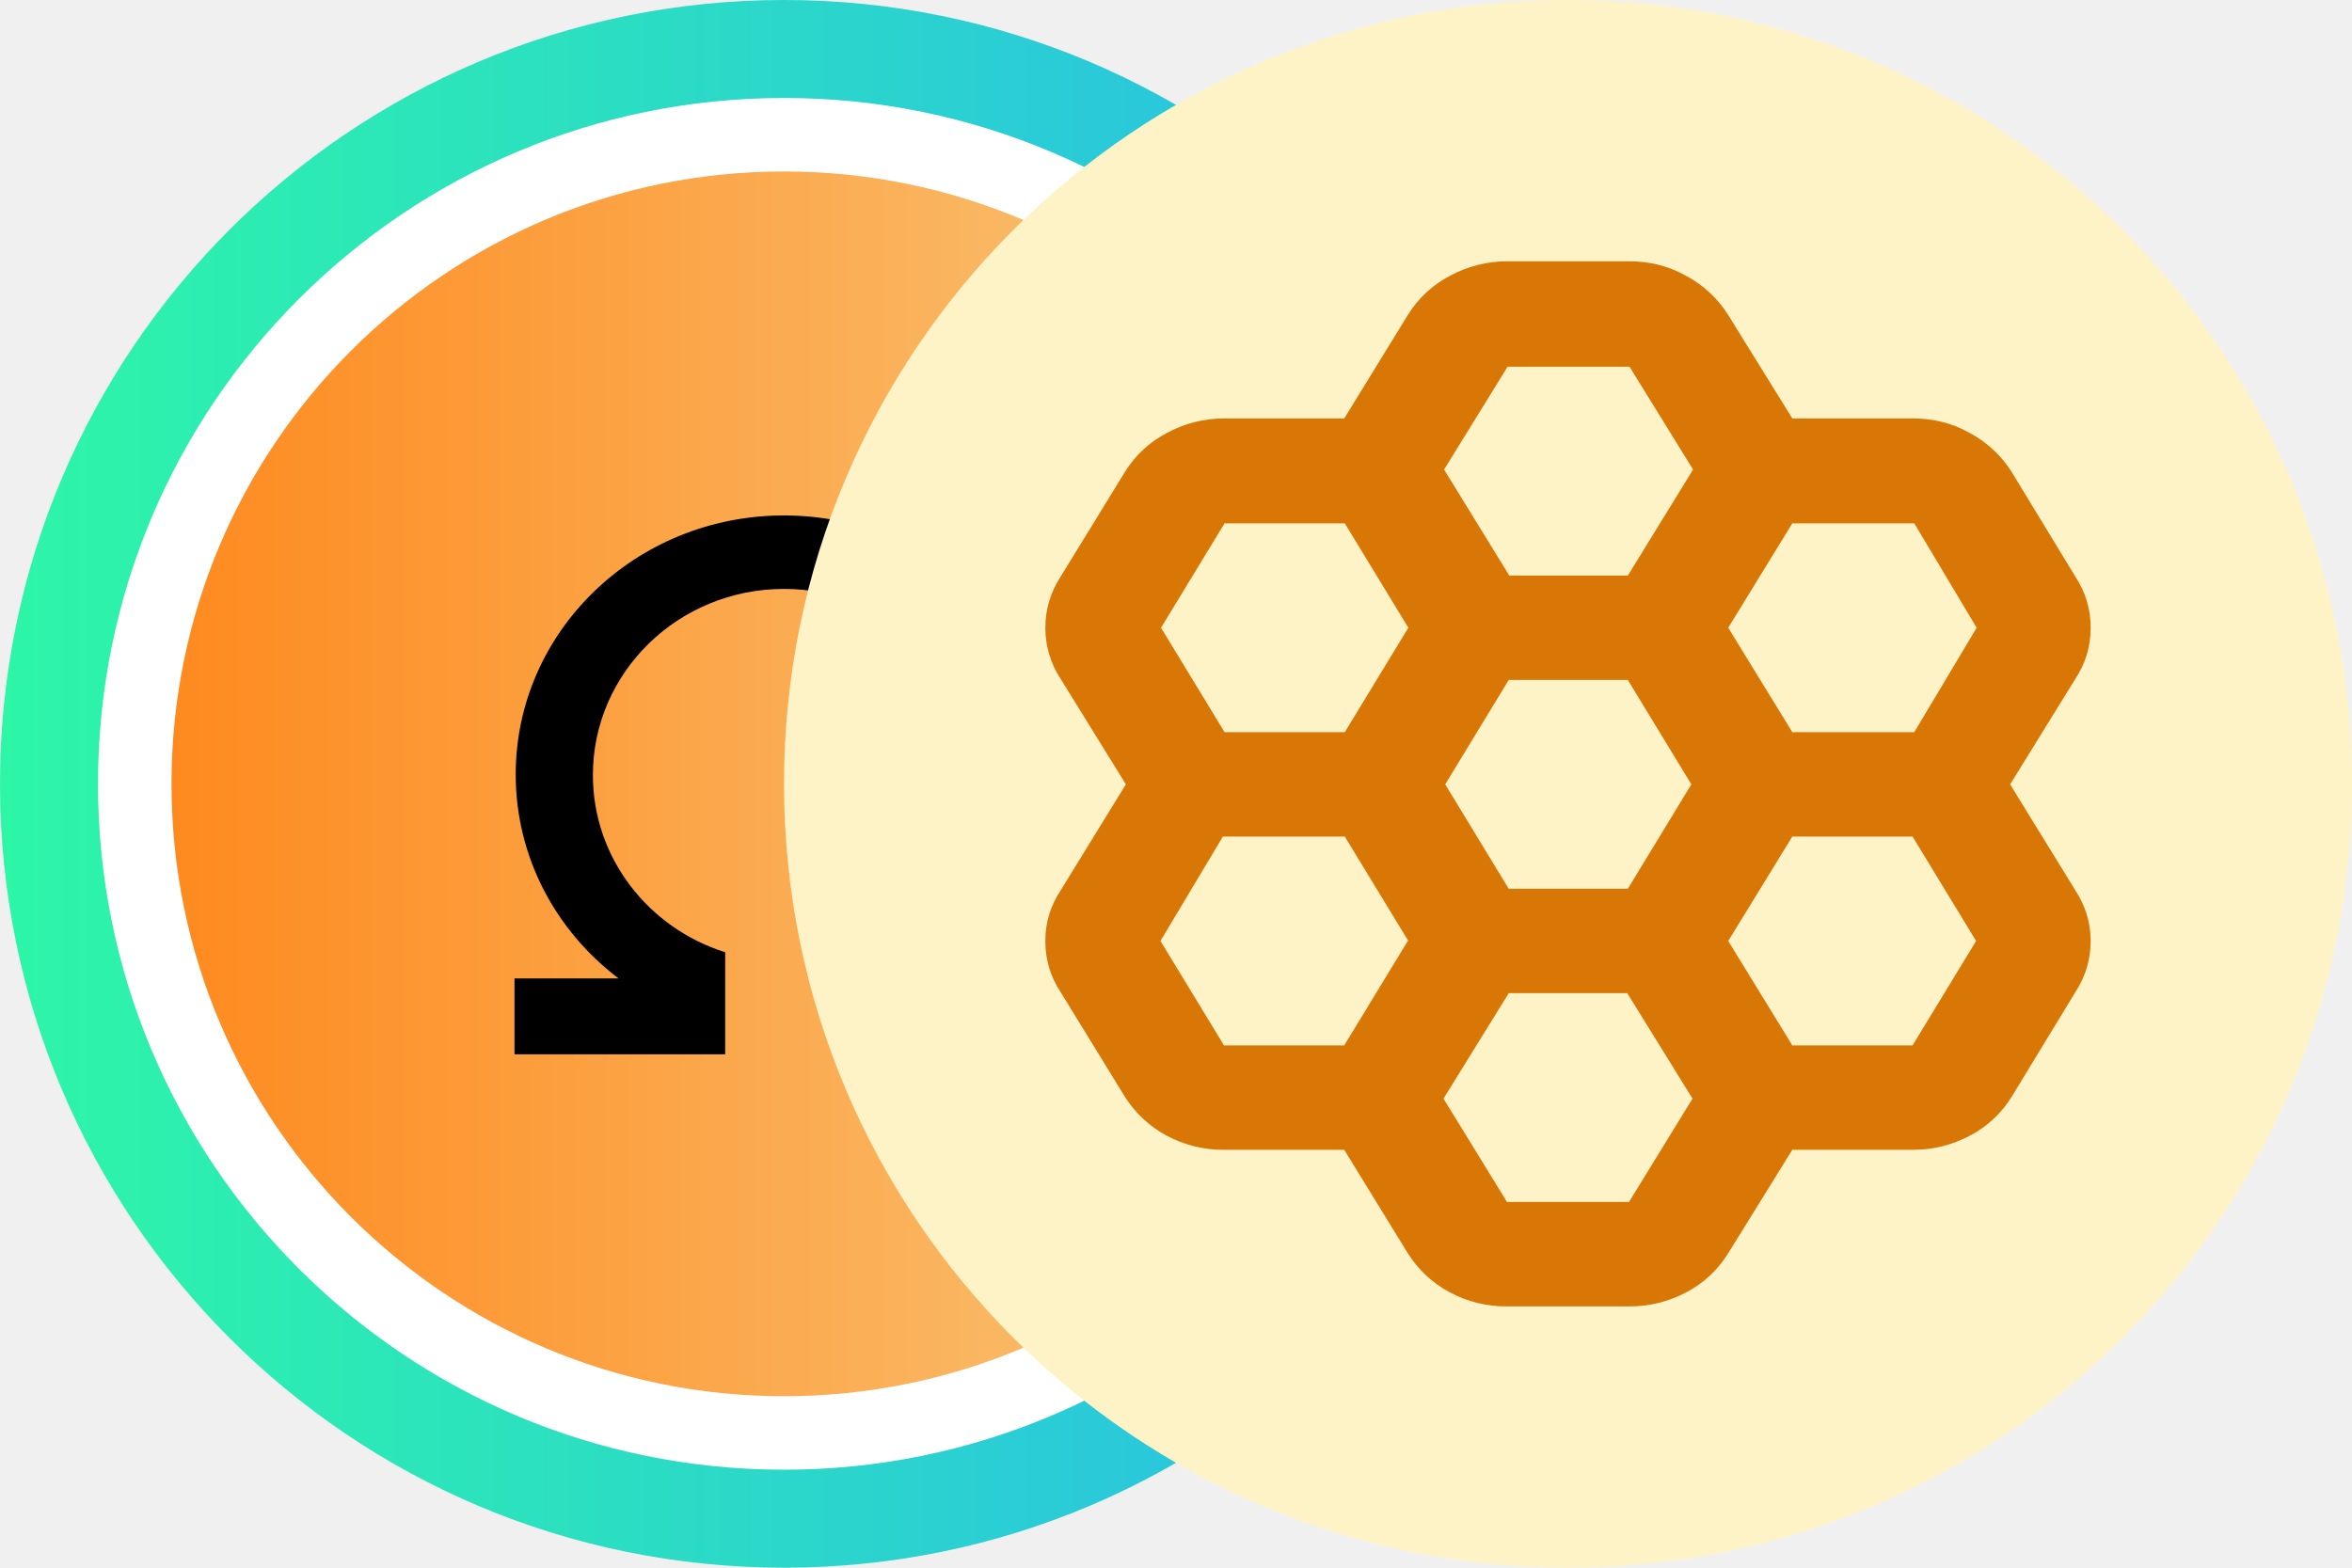
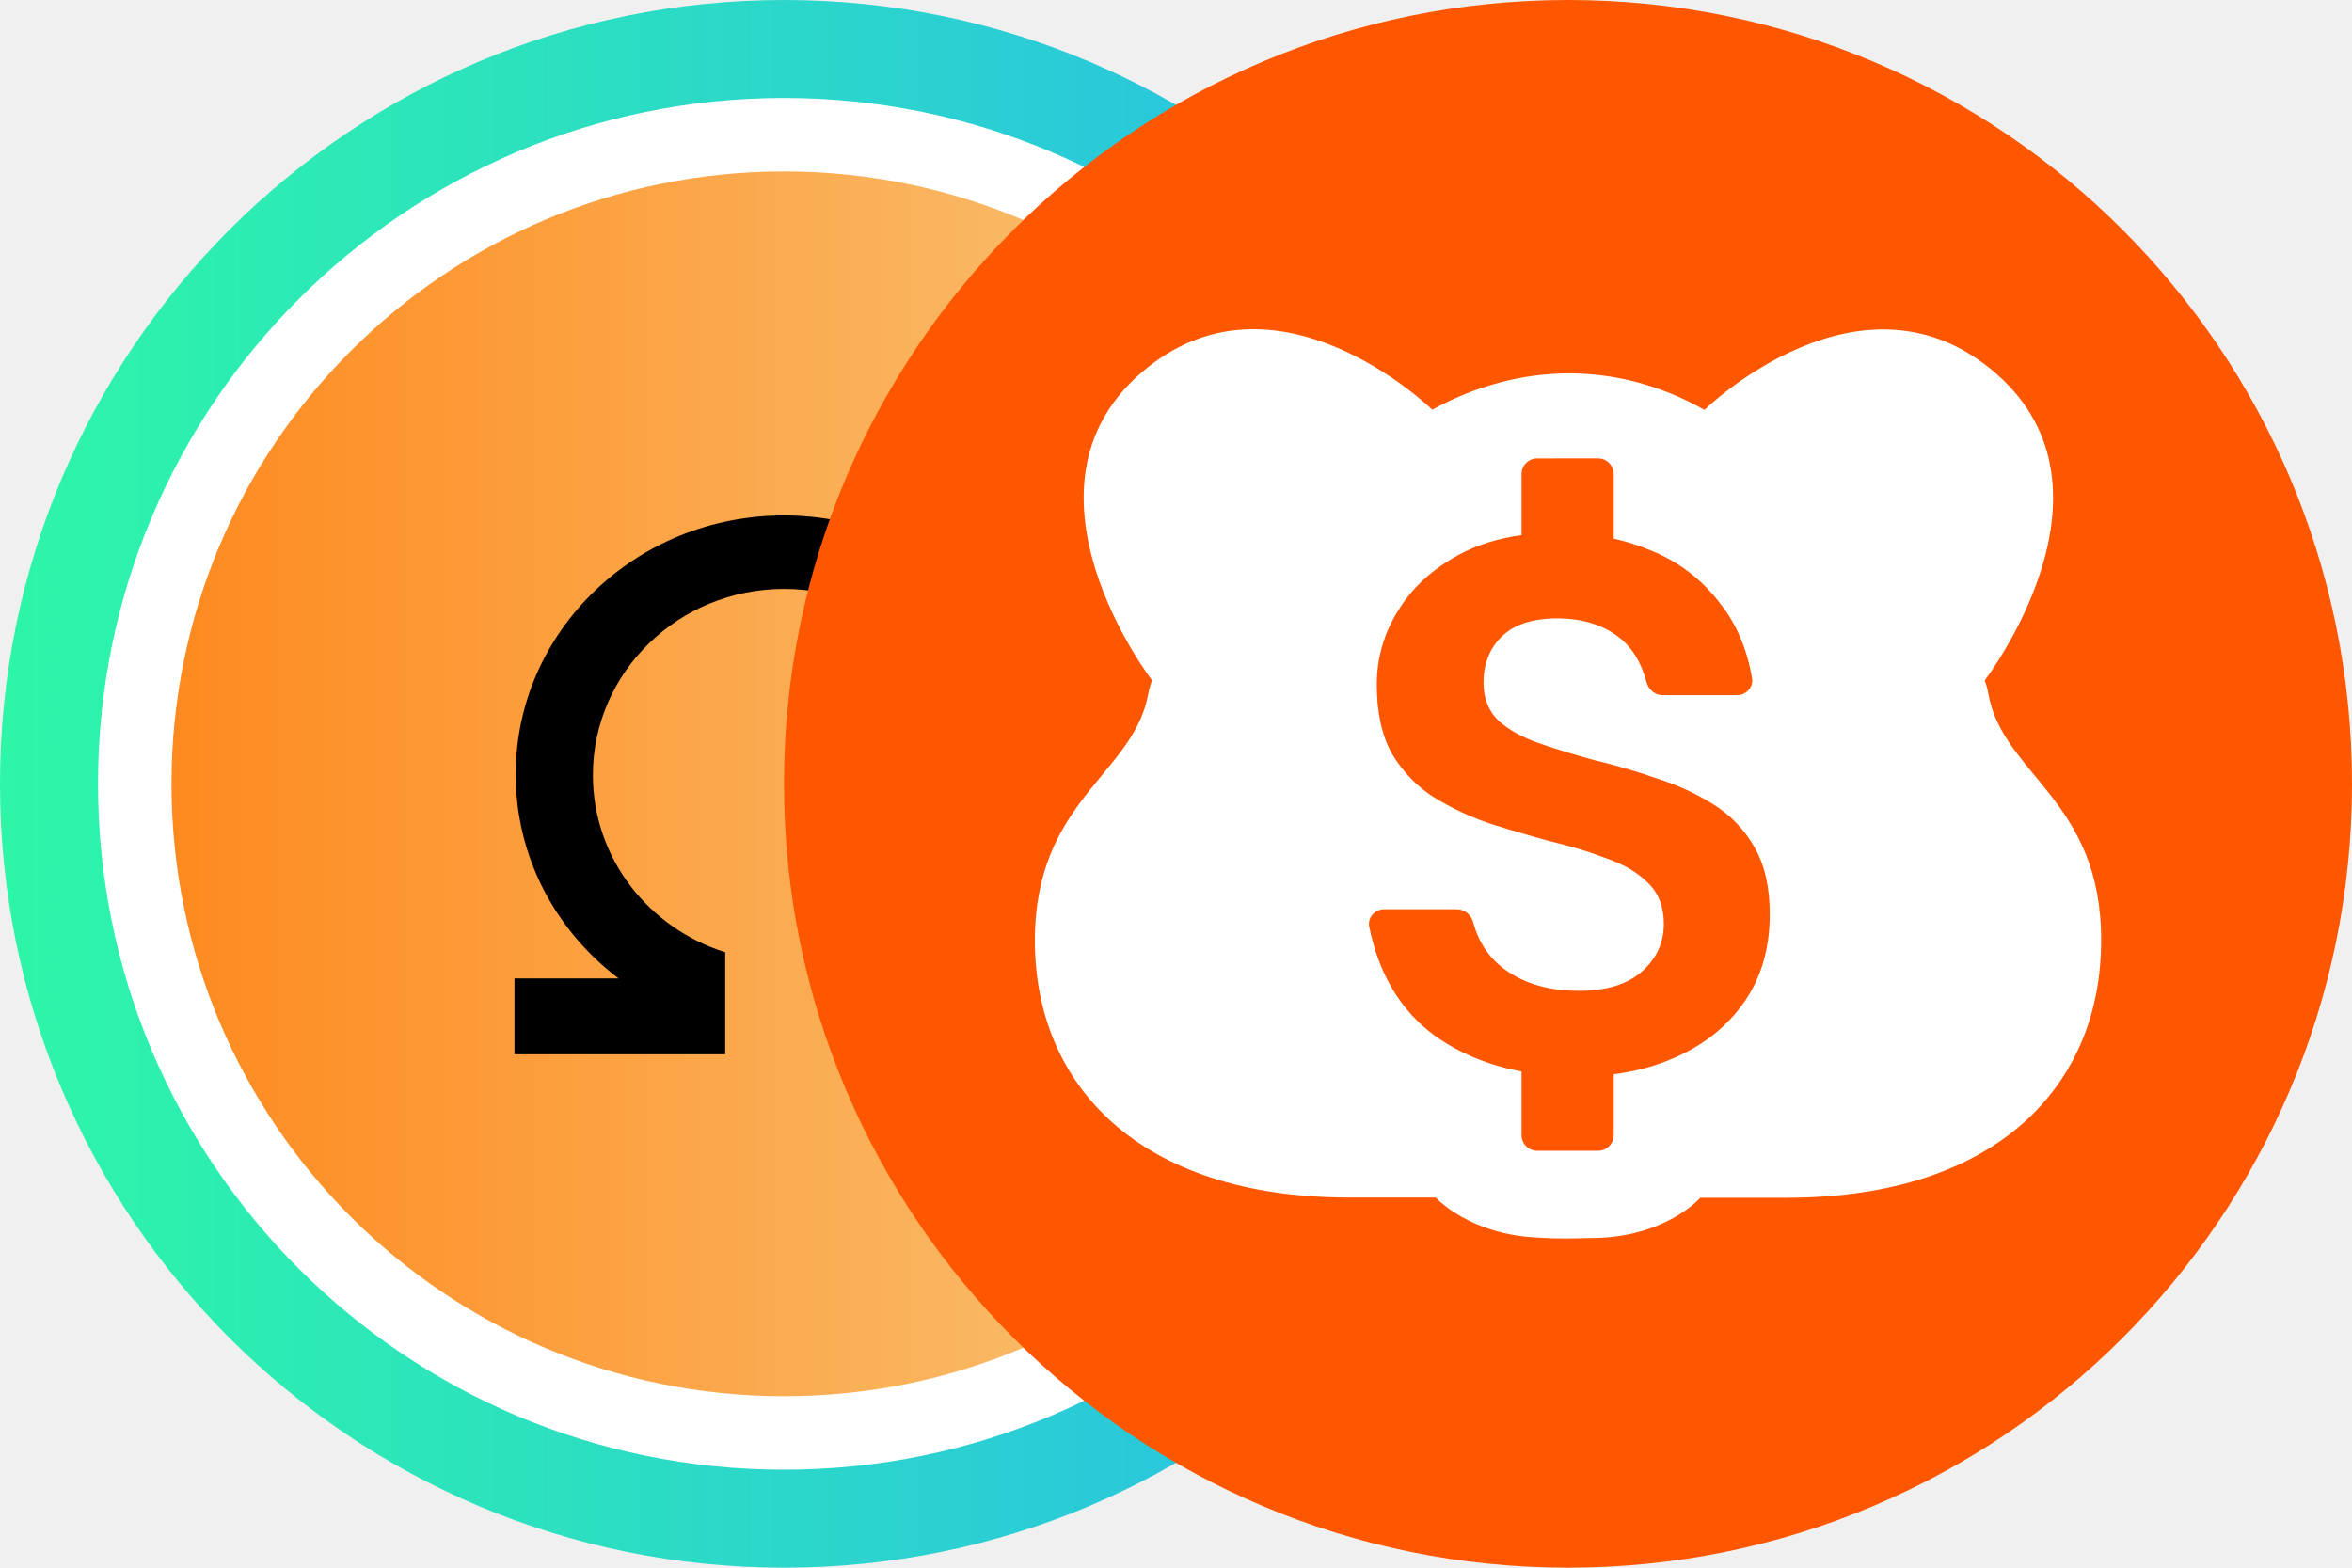
<svg xmlns="http://www.w3.org/2000/svg" viewBox="0 0 192 128">
  <circle cx="64" cy="64" r="60" fill="#fff" stroke="url(#_hohm-a)" stroke-width="8" />
  <circle cx="64" cy="64" r="50" fill="url(#_hohm-b)" />
  <path d="M68.8 85.985v.1H86v-6.2h-8.494c5.109-3.872 8.393-9.891 8.393-16.65 0-11.682-9.806-21.15-21.9-21.15s-21.9 9.468-21.9 21.15c0 6.759 3.282 12.778 8.394 16.65H42v6.2h17.2V77.75c-6.265-1.969-10.8-7.703-10.8-14.465 0-8.394 6.985-15.2 15.6-15.2 8.616 0 15.6 6.806 15.6 15.2 0 6.762-4.53 12.493-10.8 14.468z" />
  <defs>
    <linearGradient id="_hohm-a" x1="128" x2="0" y1="64" y2="64" gradientUnits="userSpaceOnUse">
      <stop stop-color="#29b8ed" />
      <stop offset="1" stop-color="#2df6a7" />
    </linearGradient>
    <linearGradient id="_hohm-b" x1="14" x2="113.999" y1="64" y2="64" gradientUnits="userSpaceOnUse">
      <stop stop-color="#fe8a1f" />
      <stop offset="1" stop-color="#f8cc82" />
    </linearGradient>
  </defs>
-   <circle cx="64" cy="64" r="64" fill="#fef3c7" transform="translate(64)" />
-   <path fill="#d97706" d="M109.734 93.88h-9.816a9.7 9.7 0 0 1-4.676-1.152 9.14 9.14 0 0 1-3.426-3.196l-5.232-8.524a7.4 7.4 0 0 1-1.25-4.178c0-1.534.416-2.856 1.25-4.134l5.324-8.654-5.324-8.61a7.54 7.54 0 0 1-1.25-4.176c0-1.492.416-2.9 1.25-4.178l5.232-8.524a8.8 8.8 0 0 1 3.426-3.198 9.8 9.8 0 0 1 4.676-1.192h9.816l5.186-8.44a8.8 8.8 0 0 1 3.426-3.196 9.8 9.8 0 0 1 4.676-1.194h9.956c1.712 0 3.24.384 4.676 1.194a9.14 9.14 0 0 1 3.426 3.196l5.232 8.44h9.816c1.714 0 3.24.382 4.676 1.192a9.14 9.14 0 0 1 3.426 3.198l5.186 8.524c.834 1.28 1.25 2.644 1.25 4.178s-.416 2.898-1.25 4.176l-5.324 8.61 5.324 8.654c.834 1.28 1.25 2.642 1.25 4.134a7.53 7.53 0 0 1-1.25 4.178l-5.186 8.524a8.8 8.8 0 0 1-3.426 3.196 9.8 9.8 0 0 1-4.676 1.152h-9.816l-5.232 8.44a8.8 8.8 0 0 1-3.426 3.196 9.8 9.8 0 0 1-4.676 1.15h-9.958a9.7 9.7 0 0 1-4.676-1.15 9.14 9.14 0 0 1-3.426-3.196zm36.578-34.1h9.954l5.094-8.524-5.094-8.526h-9.954l-5.232 8.526zm-23.15 12.788h9.722l5.186-8.526-5.186-8.524h-9.722l-5.186 8.524zm0-25.574h9.722l5.326-8.654-5.186-8.396h-9.956l-5.184 8.396 5.324 8.654zm-8.196 4.26-5.186-8.524h-9.816l-5.186 8.526 5.186 8.524h9.816zm0 25.576-5.186-8.524h-9.954l-5.094 8.524 5.186 8.524h9.816l5.186-8.524zm8.196 4.262-5.326 8.61 5.186 8.44h9.956l5.186-8.44-5.326-8.61h-9.722zm23.15 4.262h9.816l5.186-8.524-5.186-8.524h-9.816l-5.232 8.524z" />
+   <path fill="#ff5600" d="M64 64c0-35.346 28.654-64 64-64s64 28.654 64 64-28.654 64-64 64-64-28.654-64-64" />
+   <path fill="#fff" fill-rule="evenodd" d="M93.11 30.48c10.944-9.54 23.722 2.89 23.807 2.97 7.106-3.894 15.105-4.016 22.22.017.07-.067 12.856-12.516 23.805-2.97 10.967 9.544-.874 24.98-.927 25.064.143.35.232.717.303 1.101 1.177 6.608 9.255 8.66 9.202 20.157 0 11.731-8.435 20.976-25.661 20.976h-7.062c-.017.05-2.924 3.288-8.898 3.288-2.996.1-4.298-.034-4.298-.034-5.628-.216-8.357-3.23-8.399-3.27h-7.061c-17.226 0-25.661-9.245-25.661-20.976 0-11.514 8.078-13.55 9.255-20.158.071-.367.178-.734.303-1.101-.053-.067-11.876-15.519-.927-25.064m32.374 6.95a1.28 1.28 0 0 0-1.28 1.28v4.986q-2.88.395-5.082 1.583-3.3 1.782-5.016 4.618a11.2 11.2 0 0 0-1.717 6.003q0 3.43 1.255 5.673 1.32 2.177 3.366 3.496a22.3 22.3 0 0 0 4.62 2.177q2.51.792 4.95 1.452 2.509.593 4.556 1.385 2.112.725 3.366 1.979 1.32 1.253 1.32 3.364 0 2.31-1.783 3.892-1.782 1.583-5.148 1.583-3.63 0-6.007-1.715-1.96-1.415-2.617-3.86c-.166-.615-.694-1.087-1.33-1.087h-5.942c-.775 0-1.375.684-1.22 1.444q1.18 5.787 5.3 8.846 3.06 2.196 7.13 2.958v5.196c0 .706.573 1.28 1.28 1.28h4.964a1.28 1.28 0 0 0 1.28-1.28v-4.97q2.76-.352 5.083-1.402 3.564-1.584 5.61-4.552 2.047-2.97 2.047-7.125 0-3.297-1.255-5.475a9.86 9.86 0 0 0-3.366-3.496 20 20 0 0 0-4.62-2.111 49 49 0 0 0-4.95-1.451 71 71 0 0 1-4.556-1.385q-2.112-.726-3.366-1.848-1.253-1.187-1.254-3.1 0-2.375 1.519-3.826t4.488-1.451q3.036 0 5.017 1.517 1.638 1.255 2.282 3.685c.16.606.686 1.064 1.313 1.065h6.077c.758 0 1.355-.657 1.223-1.404q-.635-3.61-2.579-6.05a13.2 13.2 0 0 0-5.676-4.355 18 18 0 0 0-3.037-.97v-5.27a1.28 1.28 0 0 0-1.28-1.28z" clip-rule="evenodd" />
</svg>
